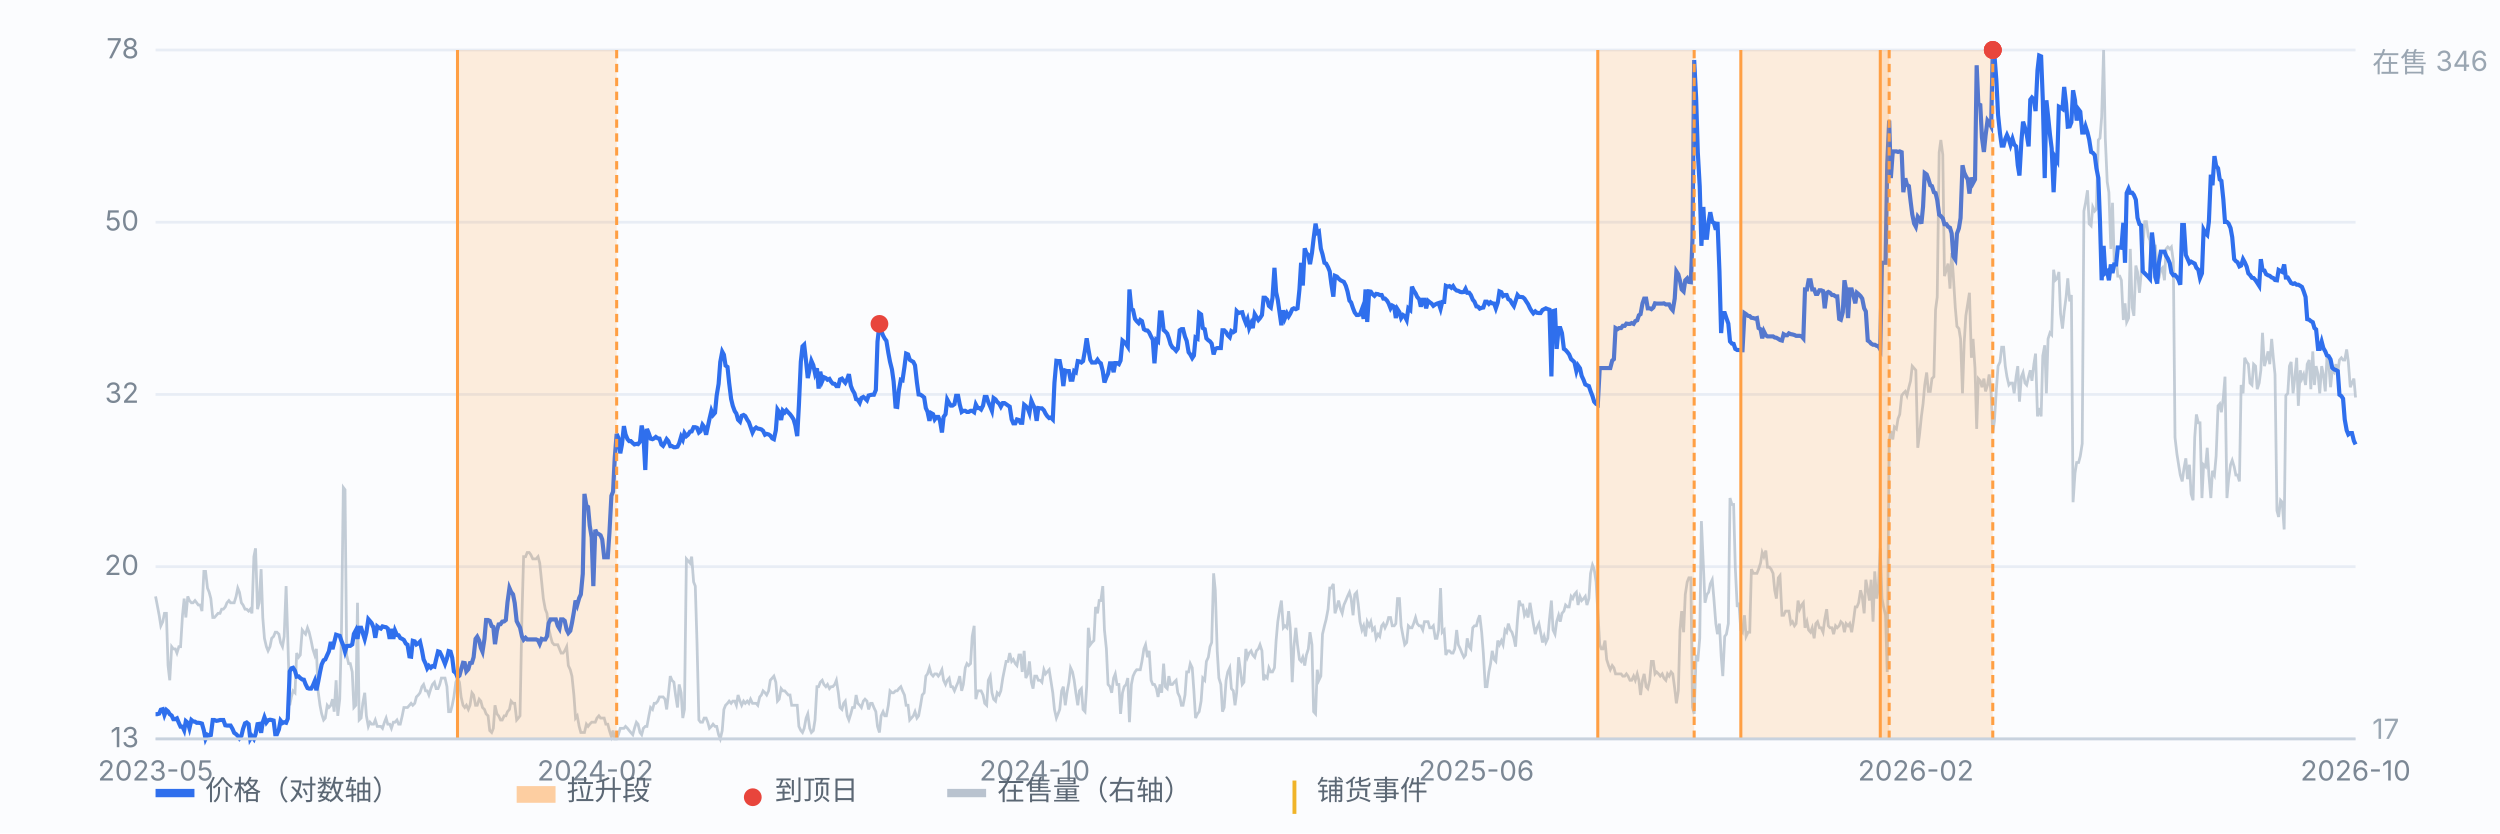
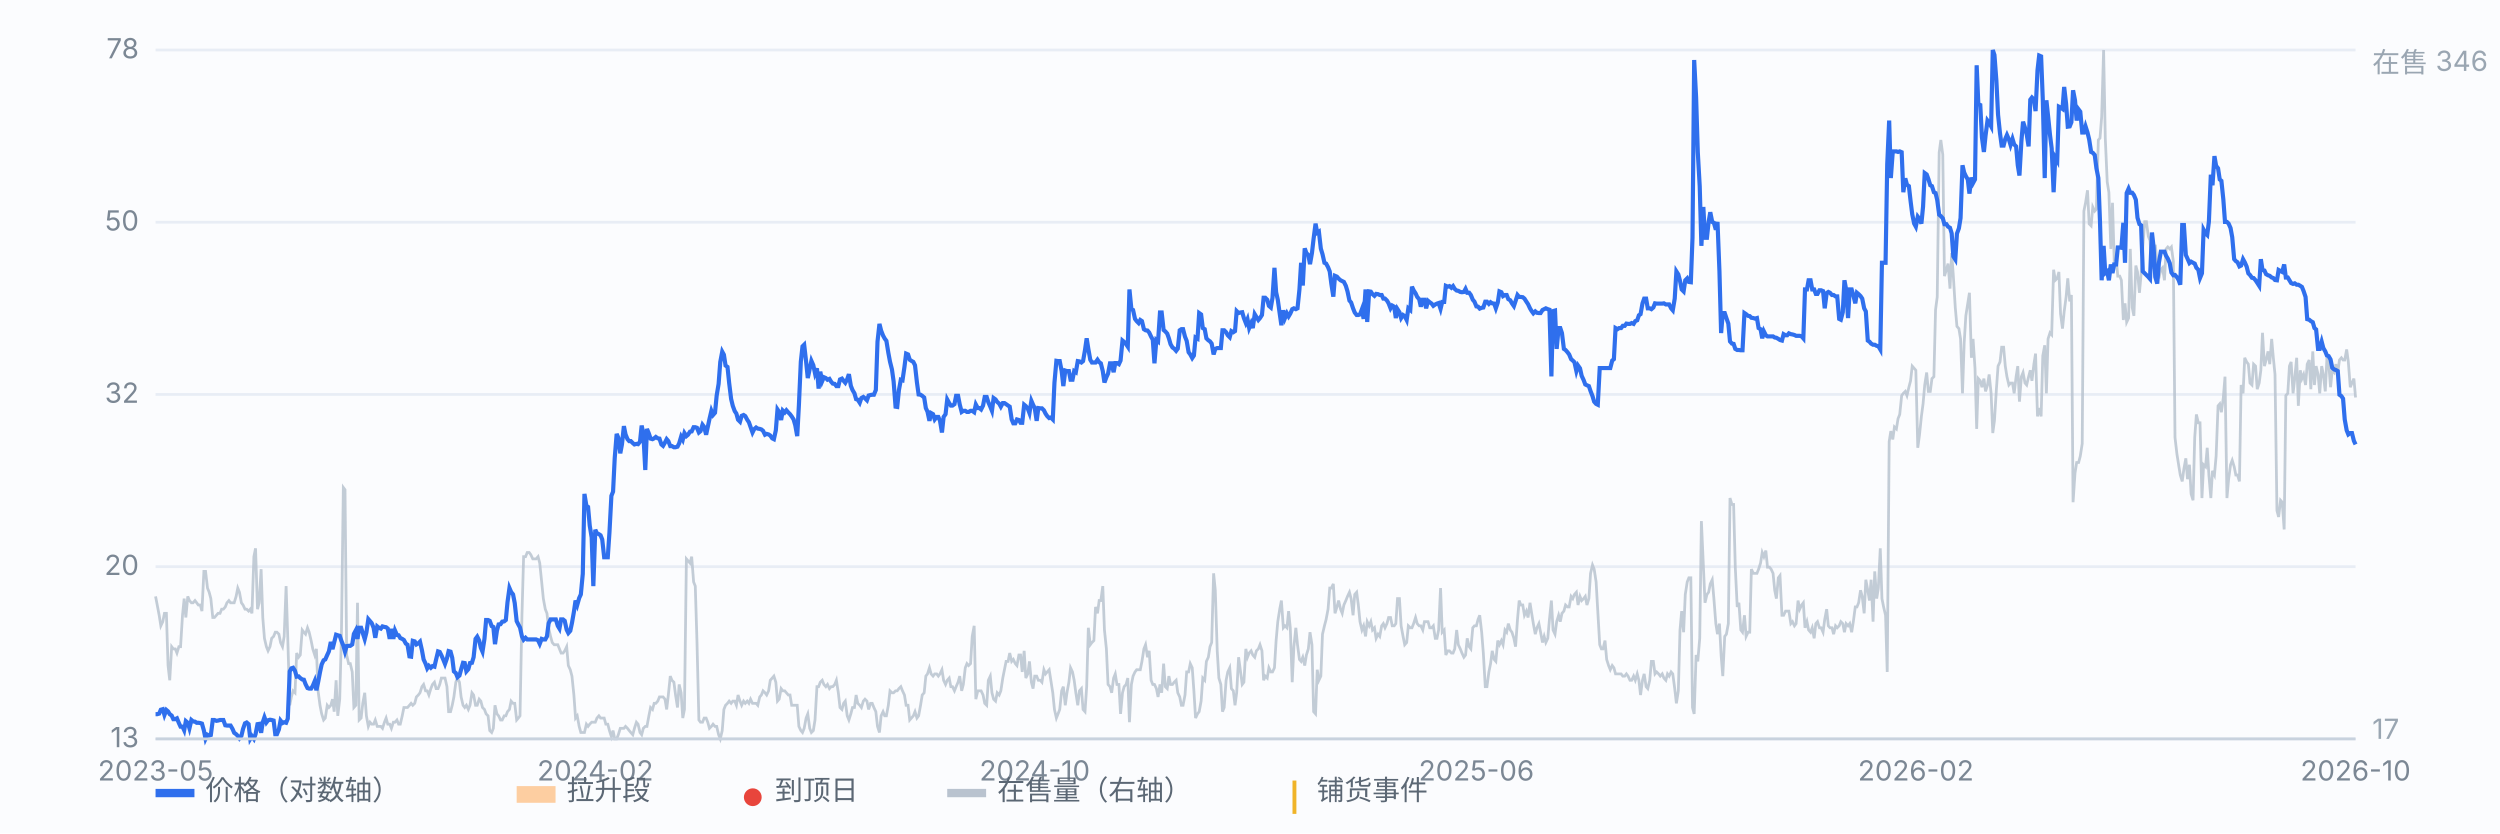
<svg xmlns="http://www.w3.org/2000/svg" viewBox="0 0 900 300" preserveAspectRatio="xMidYMid meet" style="width:100%;max-width:900px;height:auto;display:block" font-family="-apple-system,Segoe UI,Microsoft YaHei,sans-serif" font-size="10">
  <rect x="0" y="0" width="900" height="300" fill="#fbfcfe" />
  <line x1="56" y1="266.0" x2="848" y2="266.0" stroke="#e8edf5" stroke-width="1" />
  <text x="50" y="269.0" text-anchor="end" fill="#7b8794">13</text>
  <line x1="56" y1="204.0" x2="848" y2="204.0" stroke="#e8edf5" stroke-width="1" />
  <text x="50" y="207.0" text-anchor="end" fill="#7b8794">20</text>
  <line x1="56" y1="142.0" x2="848" y2="142.0" stroke="#e8edf5" stroke-width="1" />
  <text x="50" y="145.0" text-anchor="end" fill="#7b8794">32</text>
  <line x1="56" y1="80.0" x2="848" y2="80.0" stroke="#e8edf5" stroke-width="1" />
  <text x="50" y="83.0" text-anchor="end" fill="#7b8794">50</text>
  <line x1="56" y1="18.0" x2="848" y2="18.0" stroke="#e8edf5" stroke-width="1" />
  <text x="50" y="21.0" text-anchor="end" fill="#7b8794">78</text>
  <path d="M56.0 214.7 L56.6 217.8 L57.3 221.5 L57.9 225.3 L58.6 223.8 L59.2 220.8 L59.9 220.8 L60.5 239.6 L61.1 244.9 L61.8 232.8 L62.4 233.6 L63.1 233.6 L63.7 235.1 L64.4 232.8 L65.0 232.8 L65.7 221.5 L66.3 215.5 L66.9 222.3 L67.6 214.7 L68.2 216.2 L68.9 217.0 L69.5 217.0 L70.2 216.2 L70.8 217.0 L71.4 217.8 L72.1 217.8 L72.7 220.0 L73.4 205.7 L74.0 205.7 L74.7 211.7 L75.3 213.2 L75.9 215.5 L76.6 222.3 L77.2 222.3 L77.9 221.5 L78.5 220.8 L79.2 220.8 L79.8 219.3 L80.4 219.3 L81.1 218.5 L81.7 217.0 L82.4 216.2 L83.0 217.0 L83.7 217.0 L84.3 217.0 L85.0 214.7 L85.6 211.7 L86.2 213.2 L86.9 217.0 L87.5 217.8 L88.2 219.3 L88.8 219.3 L89.5 220.0 L90.1 219.3 L90.7 220.8 L91.4 200.4 L92.0 197.4 L92.7 219.3 L93.3 217.0 L94.0 204.9 L94.6 222.3 L95.2 229.8 L95.9 232.8 L96.5 234.3 L97.2 232.8 L97.8 229.8 L98.5 229.1 L99.1 227.6 L99.7 227.6 L100.4 228.3 L101.0 231.3 L101.7 232.8 L102.3 229.1 L103.0 211.0 L103.6 229.8 L104.3 253.9 L104.9 250.9 L105.5 248.7 L106.2 249.4 L106.8 235.1 L107.5 236.6 L108.1 235.8 L108.8 226.8 L109.4 227.6 L110.0 228.3 L110.7 226.0 L111.3 227.6 L112.0 230.6 L112.6 233.6 L113.3 235.8 L113.9 233.6 L114.5 248.7 L115.2 253.9 L115.8 257.0 L116.5 259.2 L117.1 258.5 L117.8 253.9 L118.4 254.7 L119.1 253.9 L119.7 251.7 L120.3 256.2 L121.0 244.9 L121.6 257.7 L122.3 251.7 L122.9 229.1 L123.6 175.5 L124.2 176.3 L124.8 235.8 L125.5 238.9 L126.1 238.9 L126.8 241.9 L127.4 254.7 L128.1 253.9 L128.7 217.0 L129.3 259.2 L130.0 258.5 L130.6 253.2 L131.3 249.4 L131.9 257.7 L132.6 261.5 L133.2 260.0 L133.8 260.7 L134.5 260.7 L135.1 259.2 L135.8 261.5 L136.4 261.5 L137.1 261.5 L137.7 262.2 L138.4 260.0 L139.0 258.5 L139.6 260.7 L140.3 260.7 L140.9 262.2 L141.6 260.0 L142.2 260.0 L142.9 259.2 L143.5 260.7 L144.1 260.7 L144.8 257.7 L145.4 254.7 L146.1 254.7 L146.7 254.7 L147.4 253.9 L148.0 253.2 L148.6 253.9 L149.3 253.2 L149.9 250.9 L150.6 250.2 L151.2 249.4 L151.9 247.2 L152.5 246.4 L153.2 248.7 L153.8 248.7 L154.4 250.2 L155.1 247.9 L155.7 246.4 L156.4 245.6 L157.0 247.9 L157.7 247.9 L158.3 246.4 L158.9 244.1 L159.6 244.1 L160.2 244.1 L160.9 247.2 L161.5 256.2 L162.2 256.2 L162.8 253.9 L163.4 250.9 L164.1 245.6 L164.7 244.1 L165.4 245.6 L166.0 250.9 L166.7 253.9 L167.3 254.7 L167.9 253.9 L168.6 255.4 L169.2 253.9 L169.9 249.4 L170.5 250.2 L171.2 253.9 L171.8 253.9 L172.5 251.7 L173.1 252.4 L173.7 254.7 L174.4 255.4 L175.0 257.0 L175.7 257.7 L176.3 263.0 L177.0 263.7 L177.6 262.2 L178.2 253.9 L178.9 257.0 L179.5 257.7 L180.2 259.2 L180.8 259.2 L181.5 257.7 L182.1 257.7 L182.7 256.2 L183.4 255.4 L184.0 252.4 L184.7 253.2 L185.3 253.2 L186.0 259.2 L186.6 258.5 L187.2 257.7 L187.9 221.5 L188.5 200.4 L189.2 200.4 L189.8 198.9 L190.5 198.9 L191.1 199.7 L191.8 201.2 L192.4 201.2 L193.0 201.2 L193.7 200.4 L194.3 202.7 L195.0 209.5 L195.6 215.5 L196.3 219.3 L196.9 220.8 L197.5 226.0 L198.2 229.1 L198.8 231.3 L199.5 232.1 L200.1 232.1 L200.8 232.1 L201.4 233.6 L202.0 235.1 L202.7 235.1 L203.3 234.3 L204.0 232.8 L204.6 239.6 L205.3 241.1 L205.9 243.4 L206.6 250.2 L207.2 258.5 L207.8 257.7 L208.5 261.5 L209.1 263.7 L209.8 263.7 L210.4 263.7 L211.1 260.7 L211.7 261.5 L212.3 260.7 L213.0 260.0 L213.6 260.0 L214.3 260.0 L214.9 258.5 L215.6 257.7 L216.2 258.5 L216.8 258.5 L217.5 258.5 L218.1 260.7 L218.8 260.7 L219.4 263.0 L220.1 265.2 L220.7 263.0 L221.3 266.0 L222.0 266.0 L222.6 264.5 L223.3 262.2 L223.9 262.2 L224.6 262.2 L225.2 261.5 L225.9 262.2 L226.5 263.0 L227.1 263.7 L227.8 264.5 L228.4 262.2 L229.1 260.0 L229.7 260.7 L230.4 263.7 L231.0 264.5 L231.6 262.2 L232.3 261.5 L232.9 261.5 L233.6 257.7 L234.2 254.7 L234.9 255.4 L235.5 253.2 L236.1 253.2 L236.8 252.4 L237.4 250.9 L238.1 250.9 L238.7 250.9 L239.4 251.7 L240.0 255.4 L240.6 250.2 L241.3 243.4 L241.9 244.9 L242.6 245.6 L243.2 250.2 L243.9 254.7 L244.5 246.4 L245.2 249.4 L245.8 258.5 L246.4 255.4 L247.1 201.2 L247.7 201.9 L248.4 202.7 L249.0 200.4 L249.7 209.5 L250.3 211.0 L250.9 230.6 L251.6 259.2 L252.2 260.0 L252.9 260.0 L253.5 258.5 L254.2 258.5 L254.8 260.0 L255.4 262.2 L256.1 261.5 L256.7 260.7 L257.4 261.5 L258.0 261.5 L258.7 264.5 L259.3 266.0 L260.0 263.0 L260.6 255.4 L261.2 253.9 L261.9 253.2 L262.5 252.4 L263.2 253.2 L263.8 252.4 L264.5 252.4 L265.1 253.9 L265.7 250.2 L266.4 252.4 L267.0 253.9 L267.7 252.4 L268.3 253.2 L269.0 252.4 L269.6 253.2 L270.2 251.7 L270.9 253.2 L271.5 253.2 L272.2 253.2 L272.8 253.9 L273.5 250.9 L274.1 250.2 L274.7 248.7 L275.4 249.4 L276.0 250.2 L276.7 248.7 L277.3 244.9 L278.0 244.1 L278.6 243.4 L279.3 245.6 L279.9 252.4 L280.5 251.7 L281.2 247.9 L281.8 248.7 L282.5 248.7 L283.1 249.4 L283.8 250.2 L284.4 250.2 L285.0 253.9 L285.7 253.9 L286.3 253.9 L287.0 253.9 L287.6 261.5 L288.3 263.0 L288.9 263.7 L289.5 262.2 L290.2 258.5 L290.8 257.0 L291.5 262.2 L292.1 263.7 L292.8 263.0 L293.4 259.2 L294.1 247.2 L294.7 247.2 L295.3 245.6 L296.0 244.9 L296.6 246.4 L297.3 247.2 L297.9 246.4 L298.6 247.9 L299.2 247.2 L299.8 247.2 L300.5 246.4 L301.1 244.9 L301.8 249.4 L302.4 254.7 L303.1 255.4 L303.7 253.2 L304.3 252.4 L305.0 257.7 L305.6 259.2 L306.3 257.0 L306.9 254.7 L307.6 254.7 L308.2 250.2 L308.8 253.2 L309.5 253.9 L310.1 254.7 L310.8 252.4 L311.4 251.7 L312.1 252.4 L312.7 255.4 L313.4 253.2 L314.0 253.2 L314.6 254.7 L315.3 256.2 L315.9 261.5 L316.6 263.7 L317.2 257.7 L317.9 256.2 L318.5 257.7 L319.1 257.7 L319.8 253.9 L320.4 248.7 L321.1 249.4 L321.7 249.4 L322.4 248.7 L323.0 248.7 L323.6 247.9 L324.3 247.2 L324.9 248.7 L325.6 250.2 L326.2 253.9 L326.9 253.9 L327.5 259.2 L328.1 258.5 L328.8 257.7 L329.4 256.2 L330.1 258.5 L330.7 257.7 L331.4 253.9 L332.0 250.2 L332.7 249.4 L333.3 243.4 L333.9 242.6 L334.6 240.4 L335.2 242.6 L335.9 243.4 L336.5 242.6 L337.2 242.6 L337.8 243.4 L338.4 242.6 L339.1 241.1 L339.7 244.9 L340.4 246.4 L341.0 244.9 L341.7 244.1 L342.3 247.2 L342.9 247.2 L343.6 248.7 L344.2 247.2 L344.9 245.6 L345.5 243.4 L346.2 248.7 L346.8 246.4 L347.5 240.4 L348.1 238.9 L348.7 239.6 L349.4 238.9 L350.0 229.1 L350.7 225.3 L351.3 251.7 L352.0 248.7 L352.6 248.7 L353.2 248.7 L353.9 250.2 L354.5 253.2 L355.2 253.9 L355.8 244.9 L356.5 243.4 L357.1 249.4 L357.7 251.7 L358.4 252.4 L359.0 249.4 L359.7 250.2 L360.3 248.7 L361.0 244.1 L361.6 241.1 L362.2 238.1 L362.9 238.1 L363.5 235.1 L364.2 238.1 L364.8 237.4 L365.5 238.9 L366.1 239.6 L366.8 235.8 L367.4 235.8 L368.0 241.9 L368.7 234.3 L369.3 244.1 L370.0 242.6 L370.6 238.1 L371.3 245.6 L371.9 247.9 L372.5 243.4 L373.2 243.4 L373.8 244.9 L374.5 244.9 L375.1 245.6 L375.8 241.1 L376.4 242.6 L377.0 241.9 L377.7 241.1 L378.3 244.9 L379.0 249.4 L379.6 255.4 L380.3 258.5 L380.9 257.0 L381.5 255.4 L382.2 248.7 L382.8 247.2 L383.5 253.9 L384.1 249.4 L384.8 245.6 L385.4 240.4 L386.1 241.9 L386.7 244.9 L387.3 249.4 L388.0 253.9 L388.6 248.7 L389.3 247.9 L389.9 255.4 L390.6 256.2 L391.2 247.2 L391.8 226.0 L392.5 232.1 L393.1 231.3 L393.8 230.6 L394.4 218.5 L395.1 220.8 L395.7 216.2 L396.3 216.2 L397.0 211.0 L397.6 226.8 L398.3 233.6 L398.9 246.4 L399.6 247.2 L400.2 249.4 L400.9 244.1 L401.5 242.6 L402.1 246.4 L402.8 246.4 L403.4 257.0 L404.1 249.4 L404.7 247.2 L405.4 246.4 L406.0 244.1 L406.6 260.0 L407.3 246.4 L407.9 243.4 L408.6 241.9 L409.2 241.1 L409.9 241.1 L410.5 241.1 L411.1 238.1 L411.8 233.6 L412.4 232.1 L413.1 236.6 L413.7 234.3 L414.4 244.9 L415.0 246.4 L415.6 246.4 L416.3 247.9 L416.9 250.9 L417.6 246.4 L418.2 249.4 L418.9 238.9 L419.5 247.2 L420.2 247.9 L420.8 243.4 L421.4 246.4 L422.1 246.4 L422.7 245.6 L423.4 244.9 L424.0 249.4 L424.7 250.9 L425.3 253.9 L425.9 253.9 L426.6 250.2 L427.2 241.9 L427.9 241.9 L428.5 238.9 L429.2 240.4 L429.8 248.7 L430.4 258.5 L431.1 257.0 L431.7 256.2 L432.4 252.4 L433.0 244.1 L433.7 244.9 L434.3 238.1 L435.0 236.6 L435.6 232.8 L436.2 231.3 L436.9 206.4 L437.5 212.5 L438.2 234.3 L438.8 244.1 L439.5 246.4 L440.1 256.2 L440.7 254.7 L441.4 244.9 L442.0 241.9 L442.7 240.4 L443.3 247.9 L444.0 248.7 L444.6 253.9 L445.2 249.4 L445.9 236.6 L446.5 241.1 L447.2 246.4 L447.8 245.6 L448.5 233.6 L449.1 236.6 L449.7 235.1 L450.4 234.3 L451.0 235.8 L451.7 236.6 L452.3 234.3 L453.0 233.6 L453.6 232.1 L454.3 234.3 L454.9 244.9 L455.5 243.4 L456.2 244.1 L456.8 240.4 L457.5 241.9 L458.1 241.9 L458.8 240.4 L459.4 230.6 L460.0 223.8 L460.7 219.3 L461.3 216.2 L462.0 226.0 L462.6 225.3 L463.3 226.0 L463.9 220.0 L464.5 226.0 L465.2 245.6 L465.8 232.8 L466.5 226.0 L467.1 232.1 L467.8 237.4 L468.4 238.1 L469.0 236.6 L469.7 239.6 L470.3 235.8 L471.0 233.6 L471.6 227.6 L472.3 232.1 L472.9 256.2 L473.6 257.0 L474.2 241.1 L474.8 244.9 L475.5 243.4 L476.1 228.3 L476.8 225.3 L477.4 223.0 L478.1 219.3 L478.7 211.7 L479.3 211.7 L480.0 210.2 L480.6 220.8 L481.3 218.5 L481.9 216.2 L482.6 219.3 L483.2 220.8 L483.8 217.8 L484.5 216.2 L485.1 214.7 L485.8 213.2 L486.4 215.5 L487.1 221.5 L487.7 214.0 L488.4 213.2 L489.0 217.8 L489.6 223.8 L490.3 226.8 L490.9 225.3 L491.6 229.1 L492.2 223.8 L492.9 225.3 L493.5 223.8 L494.1 226.8 L494.8 226.0 L495.4 229.8 L496.1 228.3 L496.7 229.1 L497.4 225.3 L498.0 224.5 L498.6 226.0 L499.3 224.5 L499.9 222.3 L500.6 222.3 L501.2 225.3 L501.9 225.3 L502.5 224.5 L503.1 215.5 L503.8 215.5 L504.4 225.3 L505.1 229.1 L505.7 232.1 L506.4 231.3 L507.0 225.3 L507.7 226.0 L508.3 226.0 L508.9 224.5 L509.6 222.3 L510.2 224.5 L510.9 225.3 L511.5 225.3 L512.2 226.8 L512.8 223.8 L513.4 223.8 L514.1 223.8 L514.7 226.0 L515.4 226.0 L516.0 225.3 L516.7 229.8 L517.3 229.8 L517.9 226.8 L518.6 211.7 L519.2 227.6 L519.9 226.8 L520.5 235.8 L521.2 234.3 L521.8 234.3 L522.5 235.1 L523.1 235.1 L523.7 233.6 L524.4 226.8 L525.0 232.1 L525.7 233.6 L526.3 235.1 L527.0 236.6 L527.6 235.8 L528.2 229.8 L528.9 232.8 L529.5 233.6 L530.2 226.0 L530.8 225.3 L531.5 225.3 L532.1 223.0 L532.7 221.5 L533.4 227.6 L534.0 235.1 L534.7 247.2 L535.3 247.2 L536.0 241.9 L536.6 238.9 L537.2 234.3 L537.9 237.4 L538.5 238.1 L539.2 230.6 L539.8 232.1 L540.5 230.6 L541.1 232.1 L541.8 226.8 L542.4 227.6 L543.0 224.5 L543.7 226.8 L544.3 227.6 L545.0 229.8 L545.6 232.8 L546.3 223.0 L546.9 216.2 L547.5 217.8 L548.2 217.8 L548.8 221.5 L549.5 220.0 L550.1 222.3 L550.8 217.0 L551.4 220.8 L552.0 224.5 L552.7 228.3 L553.3 226.0 L554.0 224.5 L554.6 227.6 L555.3 231.3 L555.9 229.1 L556.5 231.3 L557.2 229.8 L557.8 223.0 L558.5 216.2 L559.1 226.8 L559.8 228.3 L560.4 223.8 L561.1 221.5 L561.7 223.8 L562.3 220.8 L563.0 220.0 L563.6 217.8 L564.3 218.5 L564.9 218.5 L565.6 214.7 L566.2 215.5 L566.8 214.0 L567.5 213.2 L568.1 217.8 L568.8 214.7 L569.4 216.2 L570.1 215.5 L570.7 214.7 L571.3 217.8 L572.0 215.5 L572.6 206.4 L573.3 203.4 L573.9 204.9 L574.6 209.5 L575.2 220.0 L575.9 232.1 L576.5 233.6 L577.1 233.6 L577.8 230.6 L578.4 237.4 L579.1 239.6 L579.7 241.1 L580.4 239.6 L581.0 240.4 L581.6 242.6 L582.3 242.6 L582.9 242.6 L583.6 242.6 L584.2 243.4 L584.9 243.4 L585.5 242.6 L586.1 243.4 L586.8 244.9 L587.4 244.9 L588.1 243.4 L588.7 244.9 L589.4 242.6 L590.0 244.9 L590.6 250.2 L591.3 244.9 L591.9 242.6 L592.6 247.2 L593.2 247.9 L593.9 244.9 L594.5 238.1 L595.2 238.1 L595.8 242.6 L596.4 241.9 L597.1 242.6 L597.7 243.4 L598.4 242.6 L599.0 244.1 L599.7 244.9 L600.3 242.6 L600.9 243.4 L601.6 241.9 L602.2 242.6 L602.9 247.9 L603.5 253.2 L604.2 248.7 L604.8 226.8 L605.4 220.0 L606.1 227.6 L606.7 214.0 L607.4 209.5 L608.0 208.0 L608.7 208.0 L609.3 254.7 L609.9 257.0 L610.6 235.8 L611.2 238.1 L611.9 229.8 L612.5 187.6 L613.2 203.4 L613.8 217.0 L614.5 214.0 L615.1 213.2 L615.7 210.2 L616.4 208.7 L617.0 215.5 L617.7 224.5 L618.3 228.3 L619.0 224.5 L619.6 235.8 L620.2 243.4 L620.9 229.1 L621.5 228.3 L622.2 224.5 L622.8 179.3 L623.5 181.6 L624.1 181.6 L624.7 204.2 L625.4 218.5 L626.0 217.0 L626.7 226.8 L627.3 227.6 L628.0 221.5 L628.6 229.1 L629.3 227.6 L629.9 227.6 L630.5 204.9 L631.2 206.4 L631.8 206.4 L632.5 206.4 L633.1 204.9 L633.8 202.7 L634.4 198.9 L635.0 200.4 L635.7 198.2 L636.3 204.2 L637.0 204.2 L637.6 204.9 L638.3 206.4 L638.9 212.5 L639.5 215.5 L640.2 208.0 L640.8 207.2 L641.5 221.5 L642.1 221.5 L642.8 220.0 L643.4 220.0 L644.0 220.0 L644.7 224.5 L645.3 223.8 L646.0 225.3 L646.6 224.5 L647.3 216.2 L647.9 219.3 L648.6 217.8 L649.2 217.0 L649.8 226.0 L650.5 223.8 L651.1 226.8 L651.8 227.6 L652.4 226.0 L653.1 229.8 L653.7 224.5 L654.3 223.8 L655.0 226.0 L655.6 226.0 L656.3 227.6 L656.9 223.0 L657.6 219.3 L658.2 225.3 L658.8 226.0 L659.5 226.0 L660.1 228.3 L660.8 225.3 L661.4 226.0 L662.1 225.3 L662.7 223.8 L663.4 224.5 L664.0 227.6 L664.6 224.5 L665.3 225.3 L665.9 224.5 L666.6 227.6 L667.2 223.8 L667.9 218.5 L668.5 218.5 L669.1 217.0 L669.8 212.5 L670.4 214.7 L671.1 220.8 L671.7 208.7 L672.4 212.5 L673.0 216.2 L673.6 208.7 L674.3 223.8 L674.9 205.7 L675.6 215.5 L676.2 211.7 L676.9 197.4 L677.5 215.5 L678.1 218.5 L678.8 221.5 L679.4 241.9 L680.1 159.0 L680.7 155.2 L681.4 158.2 L682.0 153.7 L682.7 154.4 L683.3 150.7 L683.9 149.2 L684.6 142.4 L685.2 141.6 L685.9 140.9 L686.5 142.4 L687.2 139.4 L687.8 137.1 L688.4 131.8 L689.1 132.6 L689.7 133.3 L690.4 161.2 L691.0 156.7 L691.7 149.9 L692.3 145.4 L692.9 138.6 L693.6 134.1 L694.2 140.9 L694.9 140.9 L695.5 136.3 L696.2 135.6 L696.8 111.5 L697.4 106.9 L698.1 54.9 L698.7 50.4 L699.4 55.7 L700.0 99.4 L700.7 97.1 L701.3 94.9 L702.0 103.9 L702.6 91.1 L703.2 99.4 L703.9 110.7 L704.5 117.5 L705.2 118.3 L705.8 122.0 L706.5 141.6 L707.1 123.5 L707.7 113.7 L708.4 109.2 L709.0 105.4 L709.7 128.8 L710.3 122.0 L711.0 132.6 L711.6 154.4 L712.2 136.3 L712.9 137.1 L713.5 139.4 L714.2 136.3 L714.8 140.9 L715.5 138.6 L716.1 134.8 L716.8 141.6 L717.4 155.9 L718.0 151.4 L718.7 140.1 L719.3 131.8 L720.0 130.3 L720.6 125.0 L721.3 125.0 L721.9 131.8 L722.5 135.6 L723.2 138.6 L723.8 137.9 L724.5 137.9 L725.1 141.6 L725.8 135.6 L726.4 131.8 L727.0 144.6 L727.7 135.6 L728.3 134.1 L729.0 137.9 L729.6 138.6 L730.3 135.6 L730.9 133.3 L731.5 137.1 L732.2 131.1 L732.8 127.3 L733.5 149.9 L734.1 146.9 L734.8 149.9 L735.4 128.1 L736.1 124.3 L736.7 141.6 L737.3 122.0 L738.0 119.8 L738.6 120.5 L739.3 97.1 L739.9 100.9 L740.6 100.2 L741.2 97.9 L741.8 113.0 L742.5 118.3 L743.1 112.2 L743.8 106.9 L744.4 100.2 L745.1 108.5 L745.7 106.2 L746.3 180.8 L747.0 170.3 L747.6 166.5 L748.3 166.5 L748.9 164.2 L749.6 159.7 L750.2 76.0 L750.8 73.0 L751.5 68.5 L752.1 80.6 L752.8 81.3 L753.4 74.5 L754.1 76.0 L754.7 75.3 L755.4 50.4 L756.0 49.7 L756.6 42.1 L757.3 18.0 L757.9 49.7 L758.6 65.5 L759.2 69.3 L759.9 89.6 L760.5 73.0 L761.1 93.4 L761.8 92.6 L762.4 99.4 L763.1 99.4 L763.7 100.9 L764.4 115.2 L765.0 109.2 L765.6 116.0 L766.3 114.5 L766.9 89.6 L767.6 110.7 L768.2 113.7 L768.9 95.6 L769.5 97.9 L770.2 105.4 L770.8 98.7 L771.4 88.9 L772.1 79.8 L772.7 79.8 L773.4 85.1 L774.0 86.6 L774.7 96.4 L775.3 96.4 L775.9 88.1 L776.6 95.6 L777.2 100.2 L777.9 97.1 L778.5 96.4 L779.2 100.9 L779.8 89.6 L780.4 88.9 L781.1 89.6 L781.7 88.9 L782.4 94.1 L783.0 157.5 L783.7 163.5 L784.3 167.3 L784.9 171.0 L785.6 173.3 L786.2 168.8 L786.9 165.0 L787.5 172.5 L788.2 167.3 L788.8 177.8 L789.5 180.1 L790.1 157.5 L790.7 149.2 L791.4 152.2 L792.0 152.2 L792.7 179.3 L793.3 167.3 L794.0 168.0 L794.6 161.2 L795.2 171.0 L795.9 179.3 L796.5 169.5 L797.2 171.0 L797.8 164.2 L798.5 146.1 L799.1 145.4 L799.7 148.4 L800.4 143.1 L801.0 135.6 L801.7 179.3 L802.3 172.5 L803.0 167.3 L803.6 165.7 L804.3 168.0 L804.9 171.0 L805.5 171.0 L806.2 173.3 L806.8 138.6 L807.5 141.6 L808.1 128.8 L808.8 130.3 L809.4 131.1 L810.0 137.9 L810.7 138.6 L811.3 131.1 L812.0 131.8 L812.6 140.1 L813.3 137.9 L813.9 133.3 L814.5 119.8 L815.2 131.8 L815.8 129.6 L816.5 126.5 L817.1 131.1 L817.8 122.0 L818.4 128.8 L819.0 134.8 L819.7 183.8 L820.3 186.1 L821.0 180.1 L821.6 180.8 L822.3 190.6 L822.9 142.4 L823.6 141.6 L824.2 131.8 L824.8 130.3 L825.5 141.6 L826.1 136.3 L826.8 128.8 L827.4 146.1 L828.1 133.3 L828.7 136.3 L829.3 134.8 L830.0 138.6 L830.6 131.1 L831.3 129.6 L831.9 140.1 L832.6 126.5 L833.2 138.6 L833.8 131.8 L834.5 134.8 L835.1 141.6 L835.8 131.8 L836.4 134.8 L837.1 140.9 L837.7 128.8 L838.3 130.3 L839.0 139.4 L839.6 133.3 L840.3 134.1 L840.9 131.1 L841.6 134.1 L842.2 129.6 L842.9 128.8 L843.5 129.6 L844.1 129.6 L844.8 125.8 L845.4 130.3 L846.1 139.4 L846.7 137.9 L847.4 136.3 L848.0 143.1" fill="none" stroke="#b9c3cf" stroke-width="1" opacity="0.85" />
  <text x="854" y="26" fill="#9aa6b2">在售 346</text>
  <text x="854" y="266" fill="#9aa6b2">17</text>
  <path d="M56.0 257.1 L56.6 257.1 L57.3 256.9 L57.9 255.5 L58.6 255.3 L59.2 257.4 L59.9 255.6 L60.5 256.1 L61.1 257.1 L61.8 257.6 L62.4 258.9 L63.1 258.9 L63.7 258.6 L64.4 260.3 L65.0 261.6 L65.7 261.6 L66.3 262.9 L66.9 259.6 L67.6 260.2 L68.2 262.2 L68.9 259.2 L69.5 259.7 L70.2 259.8 L70.8 260.2 L71.4 260.2 L72.1 260.3 L72.7 260.5 L73.4 263.0 L74.0 266.0 L74.7 264.5 L75.3 264.8 L75.9 264.6 L76.6 259.2 L77.2 259.2 L77.9 259.5 L78.5 259.4 L79.2 259.2 L79.8 259.2 L80.4 259.2 L81.1 261.1 L81.7 261.2 L82.4 261.2 L83.0 261.2 L83.7 262.4 L84.3 263.8 L85.0 264.3 L85.6 264.9 L86.2 265.8 L86.9 264.9 L87.5 262.4 L88.2 260.4 L88.8 260.1 L89.5 260.7 L90.1 266.0 L90.7 265.0 L91.4 266.0 L92.0 264.3 L92.7 260.7 L93.3 260.6 L94.0 263.8 L94.6 260.0 L95.2 258.2 L95.9 260.1 L96.5 259.3 L97.2 259.1 L97.8 259.2 L98.5 259.4 L99.1 264.3 L99.7 264.3 L100.4 262.6 L101.0 259.4 L101.7 260.3 L102.3 260.0 L103.0 260.2 L103.6 258.7 L104.3 241.7 L104.9 240.6 L105.5 240.4 L106.2 241.5 L106.8 243.6 L107.5 243.5 L108.1 244.1 L108.8 244.6 L109.4 244.7 L110.0 246.3 L110.7 247.7 L111.3 247.9 L112.0 247.9 L112.6 246.9 L113.3 245.2 L113.9 248.5 L114.5 245.7 L115.2 242.0 L115.8 239.2 L116.5 237.7 L117.1 237.4 L117.8 235.8 L118.4 234.5 L119.1 231.1 L119.7 233.7 L120.3 231.3 L121.0 228.5 L121.6 228.7 L122.3 228.9 L122.9 230.7 L123.6 232.4 L124.2 234.6 L124.8 232.6 L125.5 232.5 L126.1 232.5 L126.8 232.0 L127.4 228.2 L128.1 226.9 L128.7 230.0 L129.3 226.0 L130.0 226.0 L130.6 227.9 L131.3 230.1 L131.9 227.7 L132.6 222.9 L133.2 223.6 L133.8 224.3 L134.5 226.0 L135.1 229.6 L135.8 225.5 L136.4 226.0 L137.1 226.3 L137.7 225.5 L138.4 225.7 L139.0 225.8 L139.6 226.3 L140.3 230.0 L140.9 226.4 L141.6 230.0 L142.2 227.0 L142.9 228.6 L143.5 228.7 L144.1 229.7 L144.8 230.0 L145.4 230.4 L146.1 231.7 L146.7 232.1 L147.4 236.3 L148.0 236.4 L148.6 230.7 L149.3 230.9 L149.9 232.0 L150.6 231.6 L151.2 231.0 L151.9 234.1 L152.5 237.4 L153.2 238.9 L153.8 240.6 L154.4 239.7 L155.1 240.4 L155.7 239.8 L156.4 240.0 L157.0 237.4 L157.7 234.5 L158.3 234.7 L158.9 235.9 L159.6 237.5 L160.2 239.0 L160.9 237.0 L161.5 234.4 L162.2 234.6 L162.8 236.8 L163.4 241.7 L164.1 242.3 L164.7 243.8 L165.4 243.2 L166.0 241.0 L166.7 238.6 L167.3 238.7 L167.9 241.7 L168.6 240.9 L169.2 238.7 L169.9 238.6 L170.5 236.6 L171.2 230.0 L171.8 229.2 L172.5 230.6 L173.1 233.2 L173.7 234.6 L174.4 230.0 L175.0 223.2 L175.7 223.2 L176.3 223.5 L177.0 225.4 L177.6 225.7 L178.2 231.9 L178.9 227.0 L179.5 224.8 L180.2 224.7 L180.8 223.8 L181.5 223.7 L182.1 223.2 L182.7 216.8 L183.4 211.7 L184.0 213.1 L184.7 214.0 L185.3 217.1 L186.0 223.6 L186.6 224.8 L187.2 225.9 L187.9 229.1 L188.5 230.3 L189.2 229.6 L189.8 230.2 L190.5 230.2 L191.1 230.2 L191.8 230.2 L192.4 230.2 L193.0 230.2 L193.7 230.5 L194.3 231.8 L195.0 230.0 L195.6 230.2 L196.3 230.2 L196.9 229.1 L197.5 224.4 L198.2 223.0 L198.8 223.0 L199.5 223.0 L200.1 223.0 L200.8 225.3 L201.4 226.3 L202.0 223.0 L202.7 223.0 L203.3 223.5 L204.0 226.7 L204.6 227.9 L205.3 227.1 L205.9 224.3 L206.6 220.3 L207.2 216.2 L207.8 217.8 L208.5 215.3 L209.1 214.0 L209.8 206.6 L210.4 177.8 L211.1 182.1 L211.7 182.5 L212.3 189.2 L213.0 193.5 L213.6 211.0 L214.3 190.7 L214.9 192.0 L215.6 192.3 L216.2 192.7 L216.8 194.2 L217.5 200.6 L218.1 200.6 L218.8 200.6 L219.4 191.7 L220.1 178.5 L220.7 177.0 L221.3 164.9 L222.0 156.2 L222.6 157.6 L223.3 163.2 L223.9 160.0 L224.6 153.4 L225.2 156.4 L225.9 158.1 L226.5 158.8 L227.1 158.8 L227.8 159.5 L228.4 160.0 L229.1 159.8 L229.7 159.9 L230.4 159.0 L231.0 153.2 L231.6 156.1 L232.3 169.2 L232.9 154.4 L233.6 156.1 L234.2 157.9 L234.9 158.1 L235.5 157.8 L236.1 157.3 L236.8 157.8 L237.4 157.9 L238.1 160.0 L238.7 160.5 L239.4 159.3 L240.0 158.1 L240.6 158.8 L241.3 160.6 L241.9 160.6 L242.6 161.0 L243.2 161.0 L243.9 160.8 L244.5 159.6 L245.2 157.2 L245.8 158.3 L246.4 155.9 L247.1 157.0 L247.7 156.5 L248.4 155.4 L249.0 155.3 L249.7 153.8 L250.3 153.8 L250.9 154.0 L251.6 155.7 L252.2 155.2 L252.9 152.9 L253.5 153.7 L254.2 156.5 L254.8 153.7 L255.4 150.9 L256.1 147.9 L256.7 149.4 L257.4 148.6 L258.0 142.4 L258.7 138.2 L259.3 130.3 L260.0 126.6 L260.6 127.7 L261.2 131.6 L261.9 132.1 L262.5 137.9 L263.2 143.6 L263.8 146.1 L264.5 148.0 L265.1 148.9 L265.7 151.1 L266.4 151.8 L267.0 149.7 L267.7 149.4 L268.3 149.8 L269.0 151.1 L269.6 152.0 L270.2 153.7 L270.9 155.7 L271.5 154.5 L272.2 153.9 L272.8 154.3 L273.5 154.4 L274.1 154.6 L274.7 155.1 L275.4 156.5 L276.0 156.2 L276.7 156.4 L277.3 156.8 L278.0 157.8 L278.6 158.1 L279.3 154.9 L279.9 147.4 L280.5 148.3 L281.2 151.2 L281.8 147.8 L282.5 148.5 L283.1 147.7 L283.8 148.5 L284.4 149.1 L285.0 149.9 L285.7 151.0 L286.3 153.1 L287.0 157.0 L287.6 145.9 L288.3 130.2 L288.9 124.7 L289.5 124.1 L290.2 130.2 L290.8 136.1 L291.5 132.8 L292.1 129.9 L292.8 131.5 L293.4 134.4 L294.1 132.6 L294.7 139.9 L295.3 133.8 L296.0 137.2 L296.6 135.8 L297.3 136.1 L297.9 136.7 L298.6 136.4 L299.2 137.4 L299.8 138.1 L300.5 138.2 L301.1 139.0 L301.8 139.0 L302.4 136.6 L303.1 136.3 L303.7 137.1 L304.3 137.8 L305.0 136.5 L305.6 134.7 L306.3 138.9 L306.9 140.4 L307.6 141.6 L308.2 143.7 L308.8 143.9 L309.5 145.0 L310.1 143.3 L310.8 142.9 L311.4 143.4 L312.1 144.1 L312.7 142.4 L313.4 142.2 L314.0 142.1 L314.6 142.1 L315.3 140.4 L315.9 123.0 L316.6 116.6 L317.2 119.0 L317.9 120.8 L318.5 121.9 L319.1 122.7 L319.8 127.0 L320.4 130.2 L321.1 133.0 L321.7 137.3 L322.4 146.4 L323.0 146.5 L323.6 140.5 L324.3 136.7 L324.9 136.9 L325.6 132.1 L326.2 127.3 L326.9 127.6 L327.5 129.5 L328.1 129.9 L328.8 130.3 L329.4 131.5 L330.1 137.7 L330.7 142.0 L331.4 142.1 L332.0 142.5 L332.7 143.1 L333.3 146.9 L333.9 148.2 L334.6 151.5 L335.2 148.7 L335.9 149.1 L336.5 151.0 L337.2 150.1 L337.8 150.1 L338.4 151.5 L339.1 155.7 L339.7 150.1 L340.4 149.1 L341.0 143.8 L341.7 145.1 L342.3 146.0 L342.9 146.0 L343.6 145.5 L344.2 142.5 L344.9 142.5 L345.5 145.6 L346.2 148.3 L346.8 147.9 L347.5 147.9 L348.1 148.3 L348.7 148.3 L349.4 147.9 L350.0 147.9 L350.7 148.4 L351.3 145.6 L352.0 146.9 L352.6 146.9 L353.2 147.4 L353.9 146.0 L354.5 142.9 L355.2 142.9 L355.8 144.8 L356.5 146.4 L357.1 147.9 L357.7 143.3 L358.4 143.8 L359.0 144.7 L359.7 145.3 L360.3 146.4 L361.0 145.1 L361.6 145.1 L362.2 145.5 L362.9 146.0 L363.5 146.4 L364.2 151.0 L364.8 152.4 L365.5 152.4 L366.1 151.0 L366.8 151.2 L367.4 152.2 L368.0 152.2 L368.7 145.7 L369.3 146.2 L370.0 147.1 L370.6 148.7 L371.3 144.3 L371.9 145.7 L372.5 146.9 L373.2 151.5 L373.8 146.9 L374.5 147.0 L375.1 147.0 L375.8 147.7 L376.4 148.9 L377.0 149.8 L377.7 150.5 L378.3 150.3 L379.0 151.0 L379.6 137.8 L380.3 129.9 L380.9 130.0 L381.5 130.0 L382.2 133.6 L382.8 139.0 L383.5 133.4 L384.1 133.6 L384.8 133.6 L385.4 136.7 L386.1 136.7 L386.7 133.6 L387.3 134.0 L388.0 130.0 L388.6 130.1 L389.3 130.5 L389.9 130.0 L390.6 126.0 L391.2 121.8 L391.8 125.6 L392.5 129.5 L393.1 130.5 L393.8 130.5 L394.4 130.5 L395.1 129.5 L395.7 130.4 L396.3 130.8 L397.0 133.6 L397.6 137.7 L398.3 135.8 L398.9 134.5 L399.6 130.8 L400.2 130.8 L400.9 134.0 L401.5 130.7 L402.1 130.7 L402.8 131.1 L403.4 129.8 L404.1 122.6 L404.7 123.1 L405.4 123.9 L406.0 124.8 L406.6 104.2 L407.3 111.3 L407.9 111.6 L408.6 114.8 L409.2 115.6 L409.9 116.3 L410.5 115.2 L411.1 115.6 L411.8 118.5 L412.4 118.9 L413.1 119.0 L413.7 119.7 L414.4 121.2 L415.0 122.3 L415.6 130.8 L416.3 122.4 L416.9 122.9 L417.6 112.5 L418.2 112.5 L418.9 118.8 L419.5 119.3 L420.2 120.1 L420.8 121.8 L421.4 123.9 L422.1 125.1 L422.7 125.5 L423.4 126.3 L424.0 125.5 L424.7 118.9 L425.3 118.5 L425.9 118.5 L426.6 121.2 L427.2 122.7 L427.9 126.8 L428.5 127.6 L429.2 128.9 L429.8 128.0 L430.4 121.5 L431.1 121.9 L431.7 112.7 L432.4 113.2 L433.0 118.1 L433.7 118.5 L434.3 121.8 L435.0 122.5 L435.6 122.9 L436.2 123.7 L436.9 127.6 L437.5 125.6 L438.2 125.3 L438.8 125.3 L439.5 125.3 L440.1 118.9 L440.7 118.9 L441.4 119.6 L442.0 120.7 L442.7 121.4 L443.3 119.2 L444.0 119.6 L444.6 119.2 L445.2 112.0 L445.9 112.7 L446.5 112.5 L447.2 112.4 L447.8 114.5 L448.5 116.3 L449.1 114.9 L449.7 118.1 L450.4 116.4 L451.0 118.1 L451.7 113.1 L452.3 114.1 L453.0 115.2 L453.6 114.5 L454.3 113.4 L454.9 107.2 L455.5 107.2 L456.2 107.9 L456.8 110.1 L457.5 110.7 L458.1 107.2 L458.8 96.4 L459.4 105.2 L460.0 107.9 L460.7 112.9 L461.3 117.1 L462.0 111.7 L462.6 114.5 L463.3 112.8 L463.9 113.9 L464.5 112.9 L465.2 111.3 L465.8 111.0 L466.5 111.3 L467.1 111.0 L467.8 104.2 L468.4 94.6 L469.0 102.8 L469.7 89.4 L470.3 91.1 L471.0 91.8 L471.6 95.1 L472.3 91.1 L472.9 85.9 L473.6 80.5 L474.2 83.8 L474.8 83.4 L475.5 89.5 L476.1 91.5 L476.8 94.6 L477.4 94.9 L478.1 96.2 L478.7 97.7 L479.3 102.3 L480.0 106.8 L480.6 99.3 L481.3 99.6 L481.9 100.3 L482.6 100.9 L483.2 101.2 L483.8 101.5 L484.5 102.9 L485.1 104.9 L485.8 108.2 L486.4 108.9 L487.1 111.0 L487.7 112.5 L488.4 113.4 L489.0 113.4 L489.6 113.2 L490.3 111.3 L490.9 114.8 L491.6 104.2 L492.2 115.9 L492.9 104.9 L493.5 105.0 L494.1 105.9 L494.8 106.5 L495.4 105.8 L496.1 105.9 L496.7 106.2 L497.4 106.2 L498.0 107.5 L498.6 107.5 L499.3 108.2 L499.9 109.2 L500.6 111.0 L501.2 110.0 L501.9 110.4 L502.5 114.5 L503.1 111.3 L503.8 112.4 L504.4 114.5 L505.1 113.4 L505.7 113.8 L506.4 115.2 L507.0 111.0 L507.7 111.6 L508.3 103.2 L508.9 104.5 L509.6 105.6 L510.2 106.9 L510.9 107.7 L511.5 110.4 L512.2 107.9 L512.8 107.9 L513.4 111.0 L514.1 108.3 L514.7 108.8 L515.4 109.3 L516.0 110.1 L516.7 109.6 L517.3 109.3 L517.9 109.1 L518.6 111.2 L519.2 108.7 L519.9 108.7 L520.5 102.9 L521.2 103.2 L521.8 103.0 L522.5 103.6 L523.1 103.0 L523.7 104.0 L524.4 104.6 L525.0 104.7 L525.7 105.1 L526.3 105.2 L527.0 105.1 L527.6 104.0 L528.2 105.4 L528.9 105.4 L529.5 106.2 L530.2 107.9 L530.8 108.6 L531.5 110.3 L532.1 110.4 L532.7 111.1 L533.4 110.8 L534.0 110.7 L534.7 108.6 L535.3 108.6 L536.0 109.4 L536.6 108.8 L537.2 109.2 L537.9 109.3 L538.5 111.0 L539.2 108.9 L539.8 104.9 L540.5 105.2 L541.1 106.6 L541.8 106.2 L542.4 106.2 L543.0 107.7 L543.7 108.1 L544.3 109.2 L545.0 110.2 L545.6 108.4 L546.3 106.2 L546.9 106.9 L547.5 106.9 L548.2 107.0 L548.8 107.5 L549.5 108.6 L550.1 109.5 L550.8 111.0 L551.4 112.0 L552.0 112.8 L552.7 112.1 L553.3 112.6 L554.0 112.7 L554.6 112.7 L555.3 111.6 L555.9 111.3 L556.5 111.0 L557.2 111.3 L557.8 111.5 L558.5 135.5 L559.1 112.0 L559.8 111.8 L560.4 125.6 L561.1 118.1 L561.7 118.1 L562.3 119.9 L563.0 125.6 L563.6 126.0 L564.3 126.8 L564.9 127.6 L565.6 129.3 L566.2 129.8 L566.8 130.4 L567.5 133.6 L568.1 131.6 L568.8 132.6 L569.4 135.3 L570.1 136.8 L570.7 138.4 L571.3 138.7 L572.0 139.0 L572.6 140.8 L573.3 142.6 L573.9 144.6 L574.6 145.4 L575.2 145.7 L575.9 132.5 L576.5 132.5 L577.1 132.5 L577.8 132.5 L578.4 132.5 L579.1 132.5 L579.7 132.5 L580.4 129.8 L581.0 129.3 L581.6 118.1 L582.3 118.5 L582.9 118.1 L583.6 118.1 L584.2 117.3 L584.9 117.3 L585.5 116.5 L586.1 116.6 L586.8 116.6 L587.4 116.3 L588.1 116.6 L588.7 115.6 L589.4 115.3 L590.0 113.5 L590.6 113.1 L591.3 109.2 L591.9 107.5 L592.6 107.5 L593.2 111.0 L593.9 111.0 L594.5 111.3 L595.2 110.7 L595.8 109.2 L596.4 109.3 L597.1 109.3 L597.7 109.3 L598.4 109.3 L599.0 109.2 L599.7 109.6 L600.3 109.6 L600.9 109.6 L601.6 111.0 L602.2 111.7 L602.9 107.5 L603.5 97.7 L604.2 98.8 L604.8 101.1 L605.4 104.2 L606.1 104.9 L606.7 100.9 L607.4 100.2 L608.0 101.5 L608.7 101.6 L609.3 85.6 L609.9 21.6 L610.6 35.1 L611.2 54.7 L611.9 67.1 L612.5 88.5 L613.2 74.5 L613.8 85.6 L614.5 85.6 L615.1 79.9 L615.7 76.4 L616.4 79.9 L617.0 80.2 L617.7 82.7 L618.3 79.9 L619.0 97.7 L619.6 119.9 L620.2 112.7 L620.9 112.7 L621.5 114.5 L622.2 116.5 L622.8 122.9 L623.5 123.7 L624.1 123.8 L624.7 125.6 L625.4 126.0 L626.0 126.0 L626.7 126.1 L627.3 126.1 L628.0 112.7 L628.6 113.1 L629.3 113.7 L629.9 113.8 L630.5 114.4 L631.2 114.5 L631.8 114.7 L632.5 114.5 L633.1 118.1 L633.8 118.5 L634.4 121.8 L635.0 119.3 L635.7 120.7 L636.3 121.1 L637.0 121.1 L637.6 121.1 L638.3 121.1 L638.9 121.5 L639.5 121.6 L640.2 122.0 L640.8 122.4 L641.5 122.6 L642.1 120.3 L642.8 120.7 L643.4 120.7 L644.0 120.0 L644.7 120.3 L645.3 120.4 L646.0 120.6 L646.6 120.9 L647.3 120.9 L647.9 120.9 L648.6 121.1 L649.2 121.8 L649.8 104.2 L650.5 104.2 L651.1 100.9 L651.8 100.9 L652.4 104.2 L653.1 104.2 L653.7 105.8 L654.3 105.8 L655.0 104.5 L655.6 104.5 L656.3 104.8 L656.9 111.0 L657.6 105.5 L658.2 105.1 L658.8 105.4 L659.5 106.2 L660.1 106.2 L660.8 106.7 L661.4 106.7 L662.1 114.8 L662.7 115.1 L663.4 112.4 L664.0 100.9 L664.6 104.2 L665.3 114.5 L665.9 104.2 L666.6 104.2 L667.2 106.3 L667.9 109.2 L668.5 105.4 L669.1 105.9 L669.8 106.6 L670.4 107.5 L671.1 111.0 L671.7 112.1 L672.4 122.6 L673.0 123.0 L673.6 123.7 L674.3 124.1 L674.9 124.1 L675.6 124.5 L676.2 124.6 L676.9 125.8 L677.5 94.6 L678.1 94.6 L678.8 94.6 L679.4 59.2 L680.1 43.4 L680.7 64.1 L681.4 54.5 L682.0 54.5 L682.7 54.5 L683.3 54.7 L683.9 54.5 L684.6 54.8 L685.2 69.2 L685.9 64.2 L686.5 66.5 L687.2 67.0 L687.8 72.3 L688.4 77.1 L689.1 80.5 L689.7 81.6 L690.4 78.0 L691.0 78.8 L691.7 80.5 L692.3 74.4 L692.9 62.3 L693.6 62.8 L694.2 64.4 L694.9 66.7 L695.5 67.0 L696.2 69.2 L696.8 69.5 L697.4 72.0 L698.1 77.3 L698.7 77.8 L699.4 78.6 L700.0 80.7 L700.7 80.7 L701.3 81.6 L702.0 82.0 L702.6 84.0 L703.2 92.3 L703.9 93.4 L704.5 84.1 L705.2 82.2 L705.8 78.5 L706.5 59.5 L707.1 62.1 L707.7 63.4 L708.4 64.6 L709.0 69.7 L709.7 63.9 L710.3 65.9 L711.0 64.6 L711.6 23.5 L712.2 37.5 L712.9 37.8 L713.5 49.5 L714.2 54.7 L714.8 48.8 L715.5 43.4 L716.1 44.2 L716.8 45.5 L717.4 18.0 L718.0 19.8 L718.7 29.1 L719.3 41.3 L720.0 48.0 L720.6 52.4 L721.3 52.4 L721.9 50.0 L722.5 48.6 L723.2 50.2 L723.8 52.2 L724.5 50.0 L725.1 52.0 L725.8 52.7 L726.4 59.5 L727.0 63.2 L727.7 50.9 L728.3 43.8 L729.0 46.0 L729.6 48.3 L730.3 52.7 L730.9 35.9 L731.5 35.1 L732.2 35.8 L732.8 40.0 L733.5 25.3 L734.1 20.0 L734.8 20.3 L735.4 35.7 L736.1 64.1 L736.7 36.1 L737.3 41.7 L738.0 48.6 L738.6 53.4 L739.3 69.2 L739.9 56.7 L740.6 57.9 L741.2 38.4 L741.8 38.7 L742.5 39.2 L743.1 31.3 L743.8 37.4 L744.4 45.6 L745.1 45.5 L745.7 44.0 L746.3 32.5 L747.0 36.1 L747.6 43.4 L748.3 39.4 L748.9 40.2 L749.6 47.7 L750.2 47.7 L750.8 45.5 L751.5 47.7 L752.1 50.2 L752.8 54.7 L753.4 55.0 L754.1 55.8 L754.7 60.5 L755.4 64.1 L756.0 79.9 L756.6 100.9 L757.3 88.5 L757.9 98.3 L758.6 97.7 L759.2 100.9 L759.9 95.2 L760.5 98.3 L761.1 95.2 L761.8 95.2 L762.4 89.1 L763.1 89.1 L763.7 89.2 L764.4 80.2 L765.0 94.6 L765.6 69.5 L766.3 67.9 L766.9 69.4 L767.6 69.4 L768.2 70.2 L768.9 71.9 L769.5 78.4 L770.2 80.7 L770.8 81.1 L771.4 97.7 L772.1 98.4 L772.7 99.0 L773.4 99.7 L774.0 100.4 L774.7 83.7 L775.3 89.0 L775.9 99.7 L776.6 102.1 L777.2 94.6 L777.9 90.6 L778.5 90.6 L779.2 90.6 L779.8 92.1 L780.4 93.1 L781.1 94.7 L781.7 98.1 L782.4 99.1 L783.0 99.0 L783.7 99.8 L784.3 100.8 L784.9 102.5 L785.6 81.0 L786.2 81.0 L786.9 91.8 L787.5 93.1 L788.2 94.7 L788.8 94.2 L789.5 94.6 L790.1 94.9 L790.7 96.4 L791.4 97.1 L792.0 100.1 L792.7 98.4 L793.3 82.7 L794.0 84.0 L794.6 84.6 L795.2 79.8 L795.9 62.9 L796.5 66.7 L797.2 56.2 L797.8 59.7 L798.5 60.6 L799.1 64.6 L799.7 65.1 L800.4 71.8 L801.0 79.9 L801.7 79.9 L802.3 80.5 L803.0 82.1 L803.6 85.4 L804.3 93.3 L804.9 94.0 L805.5 94.4 L806.2 95.9 L806.8 95.6 L807.5 93.3 L808.1 94.4 L808.8 96.0 L809.4 98.4 L810.0 99.0 L810.7 100.0 L811.3 100.1 L812.0 100.9 L812.6 101.8 L813.3 102.9 L813.9 93.3 L814.5 97.2 L815.2 97.4 L815.8 98.7 L816.5 99.1 L817.1 99.3 L817.8 99.9 L818.4 100.1 L819.0 100.8 L819.7 100.9 L820.3 97.2 L821.0 97.6 L821.6 97.9 L822.3 95.2 L822.9 99.9 L823.6 99.9 L824.2 100.9 L824.8 101.9 L825.5 102.2 L826.1 102.0 L826.8 102.5 L827.4 102.5 L828.1 102.9 L828.7 103.3 L829.3 104.8 L830.0 106.9 L830.6 114.9 L831.3 115.1 L831.9 115.6 L832.6 116.0 L833.2 118.1 L833.8 118.6 L834.5 125.6 L835.1 125.6 L835.8 123.0 L836.4 125.3 L837.1 126.5 L837.7 128.0 L838.3 128.2 L839.0 129.4 L839.6 132.4 L840.3 133.0 L840.9 133.2 L841.6 133.6 L842.2 142.1 L842.9 142.6 L843.5 143.5 L844.1 151.0 L844.8 154.9 L845.4 156.4 L846.1 155.9 L846.7 155.9 L847.4 158.7 L848.0 160.0" fill="none" stroke="#2f6fed" stroke-width="1.5" />
-   <rect x="164.7" y="18" width="57.3" height="248" fill="#ff9f43" opacity="0.18" />
-   <line x1="164.7" y1="18" x2="164.7" y2="266" stroke="#ff9f43" stroke-width="1.1" />
-   <line x1="222.0" y1="18" x2="222.0" y2="266" stroke="#ff9f43" stroke-width="1.1" stroke-dasharray="3 2" />
-   <circle cx="316.6" cy="116.6" r="3.2" fill="#e8453c" />
-   <rect x="575.2" y="18" width="34.7" height="248" fill="#ff9f43" opacity="0.18" />
-   <line x1="575.2" y1="18" x2="575.2" y2="266" stroke="#ff9f43" stroke-width="1.1" />
-   <line x1="609.9" y1="18" x2="609.9" y2="266" stroke="#ff9f43" stroke-width="1.1" stroke-dasharray="3 2" />
-   <circle cx="717.4" cy="18.0" r="3.2" fill="#e8453c" />
-   <rect x="626.7" y="18" width="53.4" height="248" fill="#ff9f43" opacity="0.18" />
-   <line x1="626.7" y1="18" x2="626.7" y2="266" stroke="#ff9f43" stroke-width="1.1" />
-   <line x1="680.1" y1="18" x2="680.1" y2="266" stroke="#ff9f43" stroke-width="1.1" stroke-dasharray="3 2" />
-   <circle cx="717.4" cy="18.0" r="3.2" fill="#e8453c" />
-   <rect x="676.9" y="18" width="40.5" height="248" fill="#ff9f43" opacity="0.18" />
-   <line x1="676.9" y1="18" x2="676.9" y2="266" stroke="#ff9f43" stroke-width="1.1" />
-   <line x1="717.4" y1="18" x2="717.4" y2="266" stroke="#ff9f43" stroke-width="1.1" stroke-dasharray="3 2" />
-   <circle cx="717.4" cy="18.0" r="3.2" fill="#e8453c" />
  <line x1="56" y1="266" x2="848" y2="266" stroke="#c8d2de" stroke-width="1" />
  <text x="56.0" y="281" text-anchor="middle" fill="#7b8794">2023-05</text>
  <text x="214.3" y="281" text-anchor="middle" fill="#7b8794">2024-02</text>
  <text x="372.5" y="281" text-anchor="middle" fill="#7b8794">2024-10</text>
  <text x="531.5" y="281" text-anchor="middle" fill="#7b8794">2025-06</text>
  <text x="689.7" y="281" text-anchor="middle" fill="#7b8794">2026-02</text>
  <text x="848.0" y="281" text-anchor="middle" fill="#7b8794">2026-10</text>
  <g transform="translate(56,292)">
    <rect x="0" y="-8" width="14" height="3" fill="#2f6fed" />
    <text x="18" y="-4" fill="#5b6774">价格（对数轴）</text>
    <rect x="130" y="-9" width="14" height="6" fill="#ff9f43" opacity="0.5" />
    <text x="148" y="-4" fill="#5b6774">拉升段</text>
    <circle cx="215" cy="-5" r="3.2" fill="#e8453c" />
    <text x="223" y="-4" fill="#5b6774">到顶日</text>
    <rect x="285" y="-8" width="14" height="3" fill="#b9c3cf" />
    <text x="303" y="-4" fill="#5b6774">在售量（右轴）</text>
    <line x1="410" y1="-11" x2="410" y2="1" stroke="#f0b429" stroke-width="1.4" />
    <text x="418" y="-4" fill="#5b6774">铺货事件</text>
  </g>
</svg>
